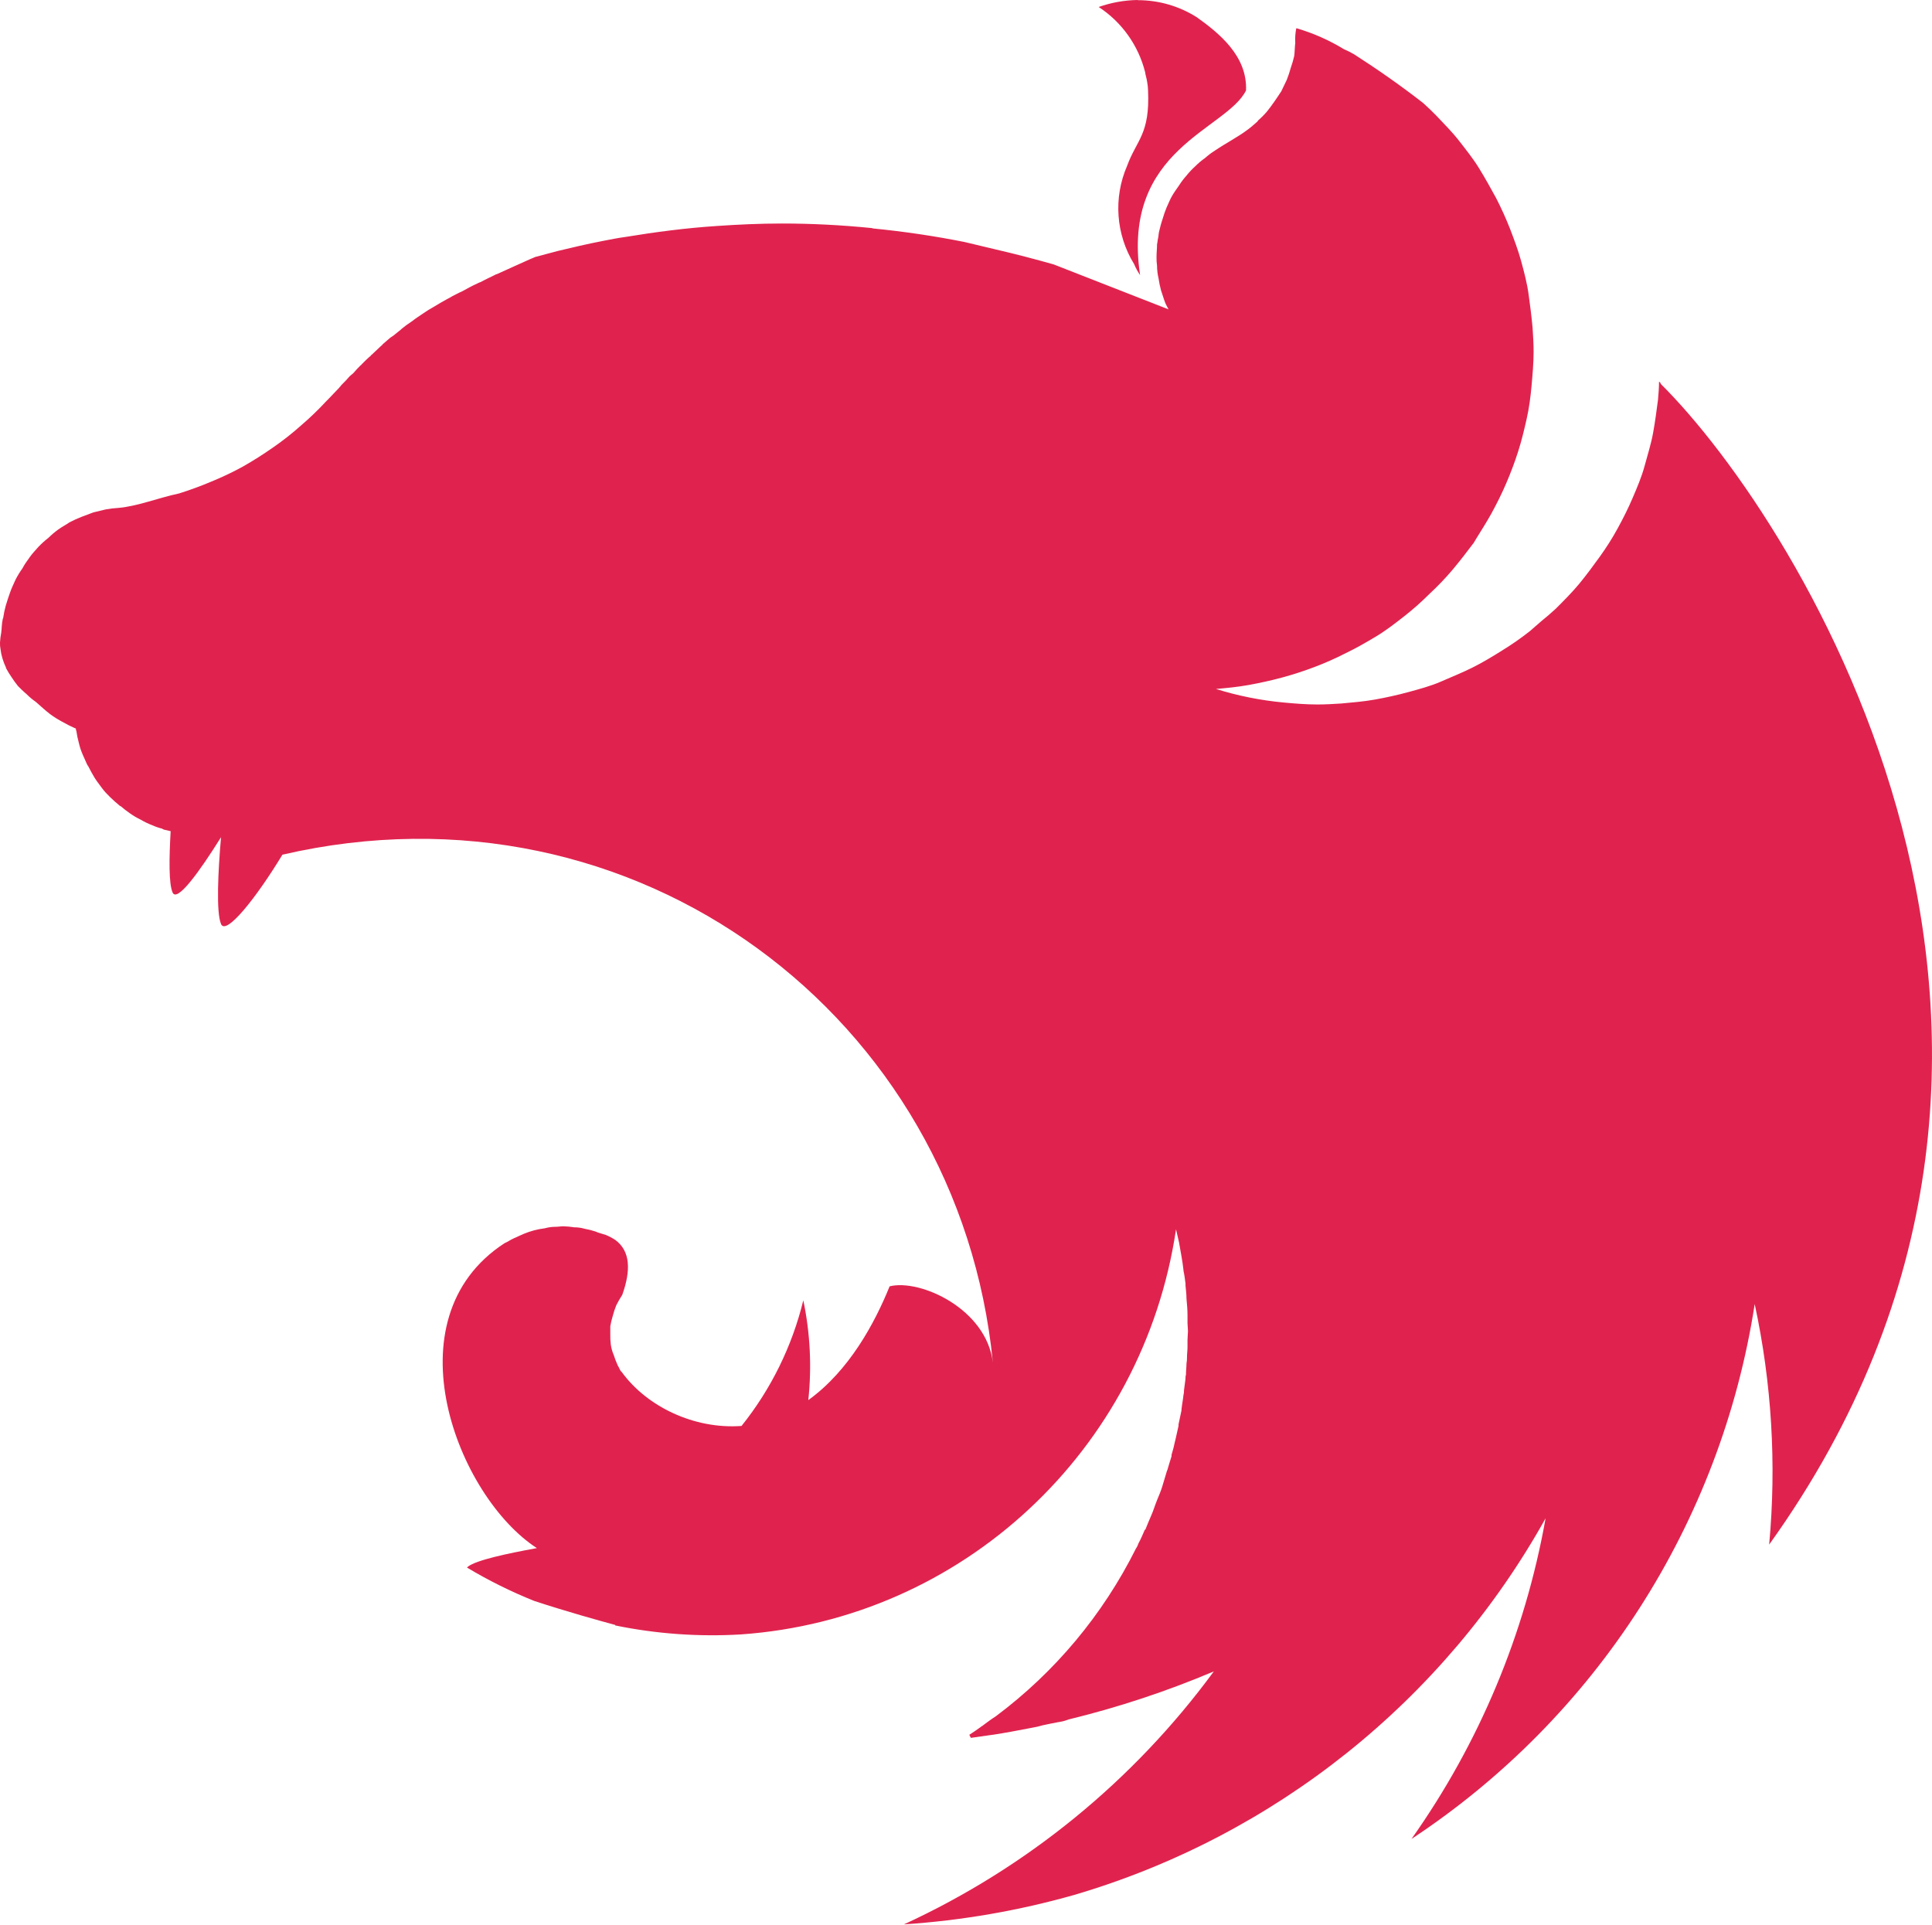
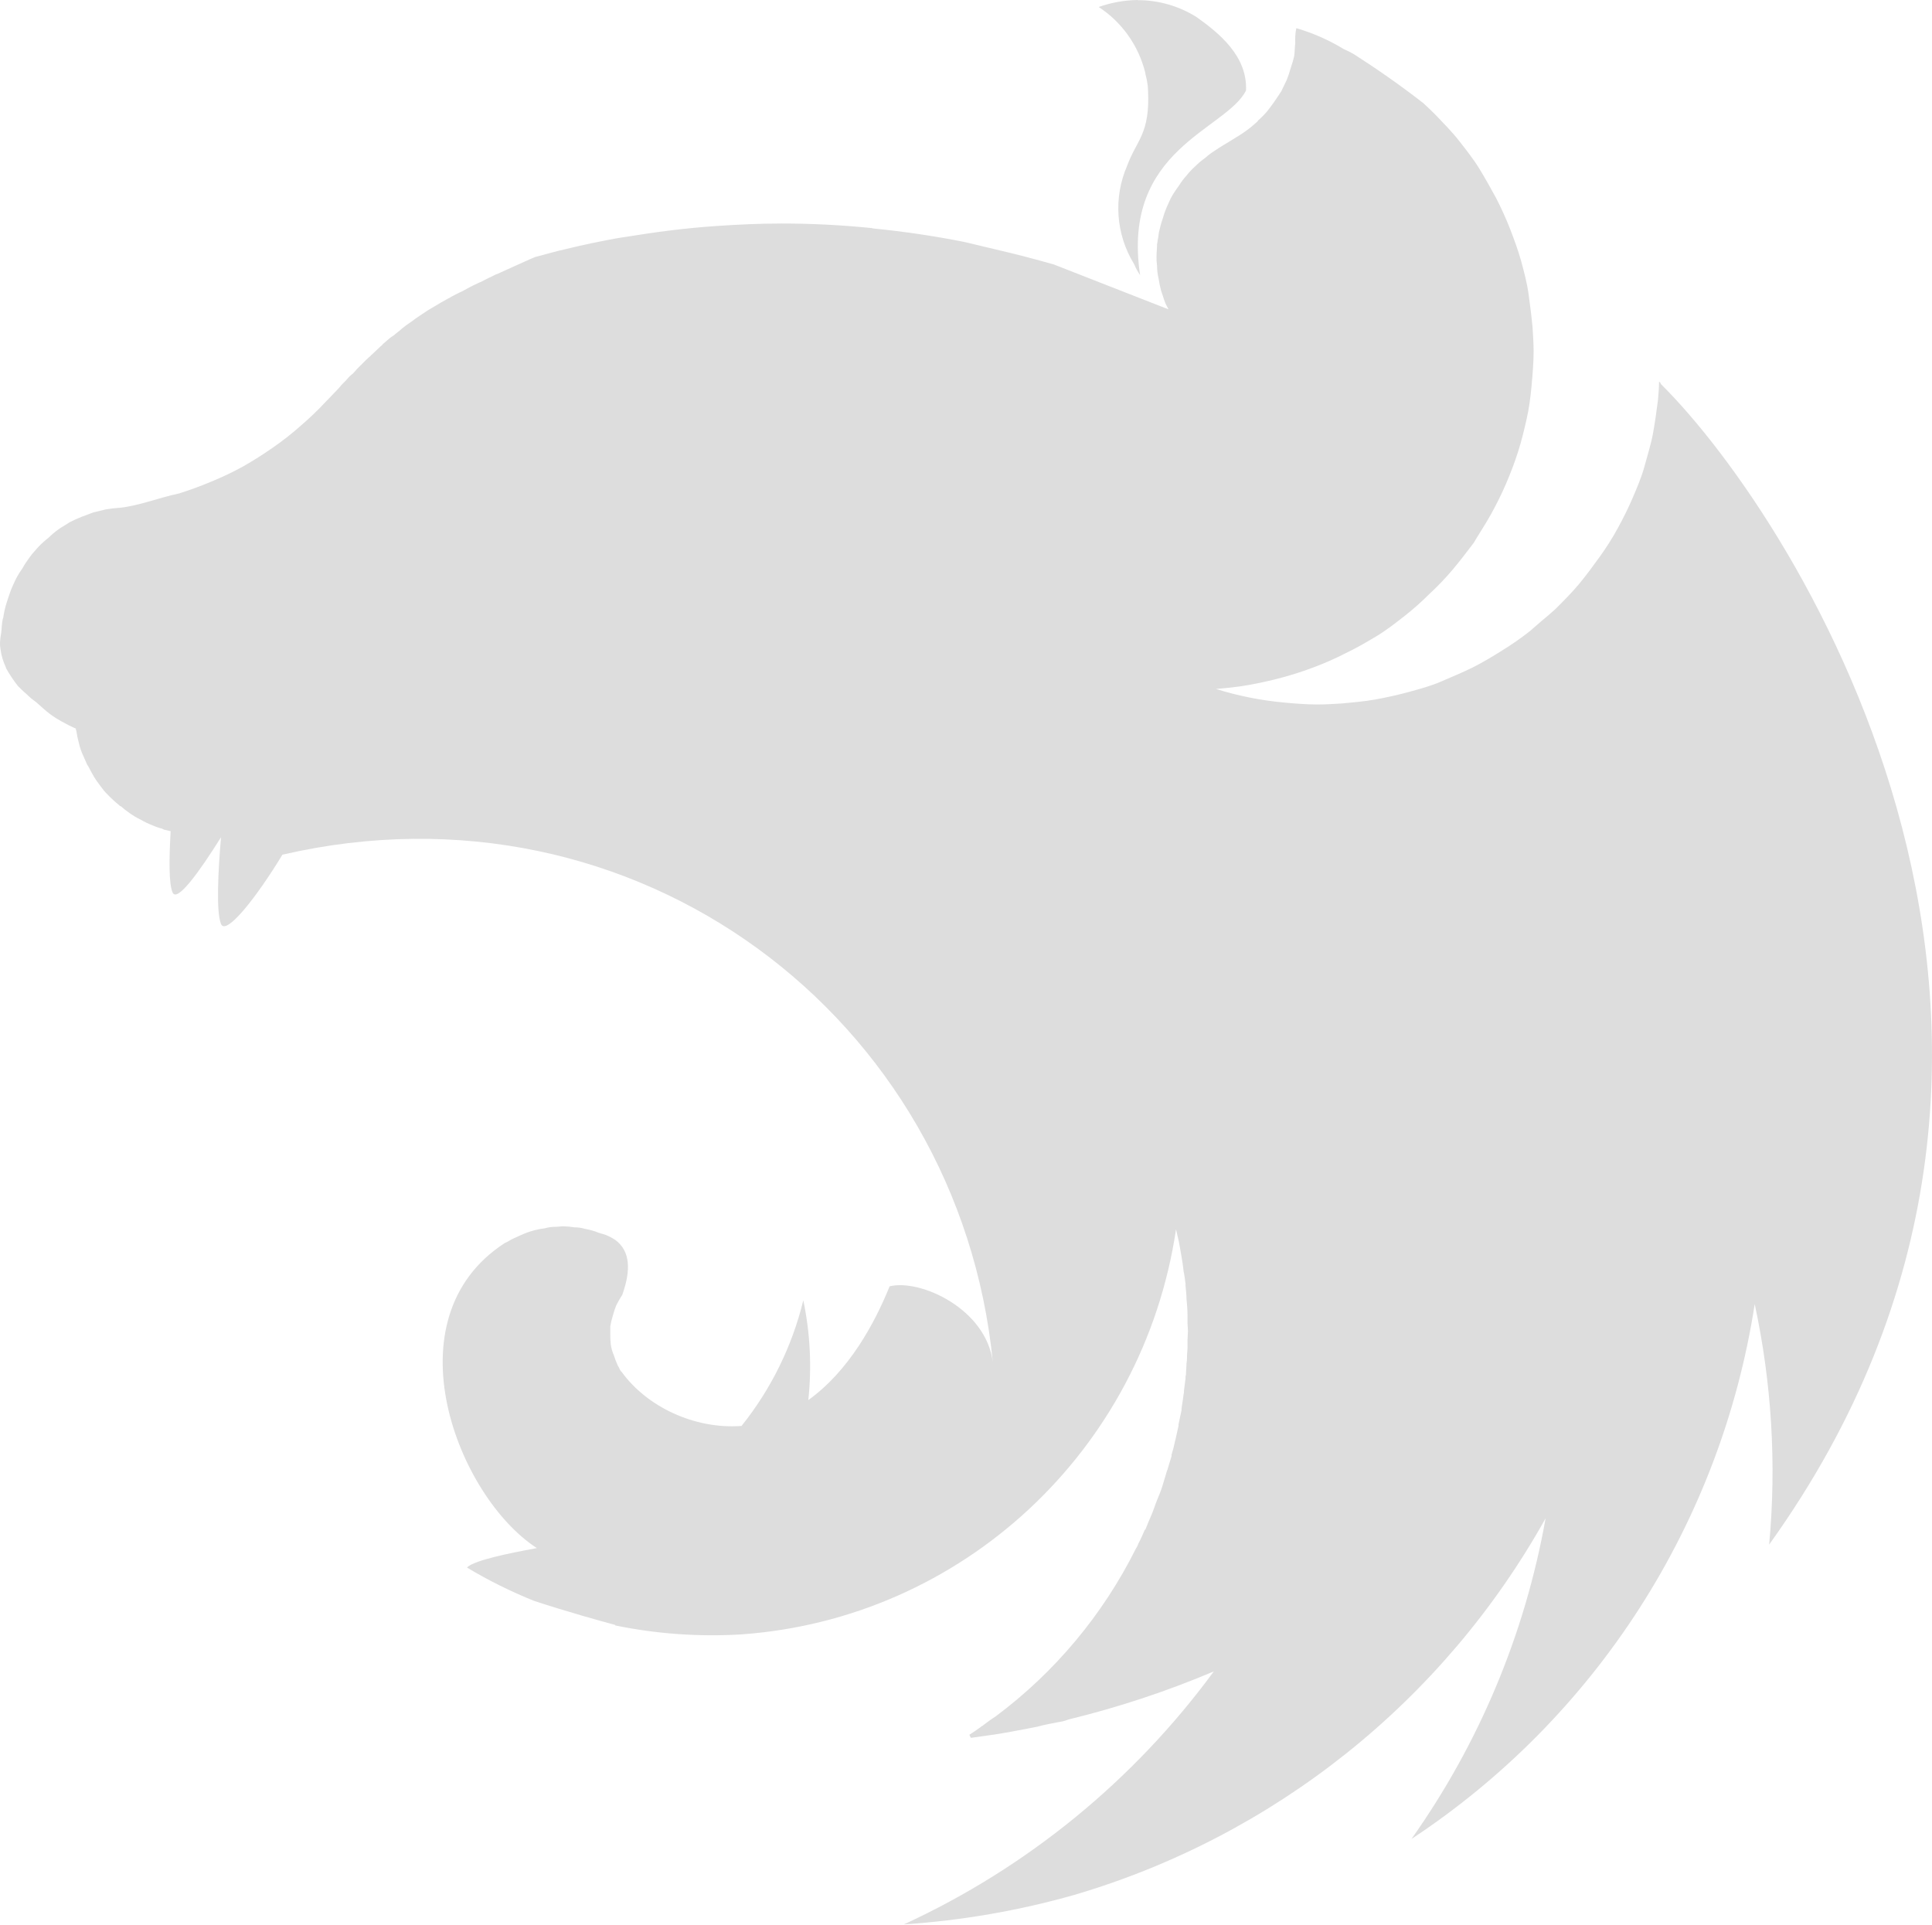
<svg xmlns="http://www.w3.org/2000/svg" viewBox="0 0 455.95 454.16">
  <defs>
-     <style>.a{fill:#e0234e;fill-rule:evenodd;}</style>
+     <style>
+     .a{fill:#ddd;fill-rule:evenodd;}
+     </style>
  </defs>
  <path class="a" d="M268.47,0a28.88,28.88,0,0,0-9.18,1.65A25.94,25.94,0,0,1,270.24,17c.11.82.35,1.41.47,2.23a12.84,12.84,0,0,1,.23,2.12c.47,10.36-2.71,11.66-4.94,17.78a25.13,25.13,0,0,0,1.65,23.2,13.78,13.78,0,0,0,1.41,2.59c-4.48-29.79,20.37-34.26,25-43.57.35-8.12-6.36-13.54-11.66-17.31a26,26,0,0,0-13.89-4Zm37.44,6.71a13.74,13.74,0,0,0-.23,3.42c-.12.94-.12,2.12-.24,3.06a25,25,0,0,1-.82,2.82,27.58,27.58,0,0,1-.94,2.83c-.47.94-.83,1.77-1.3,2.71-.35.47-.59.94-.94,1.41L300.73,24c-.59.83-1.17,1.65-1.76,2.36a19.29,19.29,0,0,1-2.12,2.12v.11c-.71.59-1.42,1.3-2.24,1.89-2.47,1.88-5.3,3.29-7.89,5.06a17.2,17.2,0,0,0-2.35,1.77,16.89,16.89,0,0,0-2.24,1.88A18.72,18.72,0,0,0,280,41.45a17.2,17.2,0,0,0-1.77,2.35c-.59.83-1.17,1.65-1.65,2.48S275.77,48,275.3,49a24.93,24.93,0,0,0-.94,2.71c-.36,1.06-.59,2-.83,3-.11.47-.11,1.06-.23,1.53s-.12.94-.24,1.41c0,.94-.12,2-.12,2.94a12.51,12.51,0,0,0,.12,2.12,13.12,13.12,0,0,0,.36,3,23.53,23.53,0,0,0,.58,2.82c.36,1,.59,1.89.95,2.83.23.59.59,1.18.82,1.65L248.69,62.41c-4.59-1.3-9.07-2.47-13.66-3.53l-7.42-1.77c-7.06-1.41-14.25-2.47-21.43-3.18-.23,0-.35-.12-.59-.12-7.06-.7-14-1.06-21.08-1.06-5.18,0-10.36.24-15.42.59-7.18.47-14.37,1.41-21.55,2.59-1.77.24-3.53.59-5.3.94-3.65.71-7.18,1.53-10.6,2.36l-5.29,1.41c-1.77.71-3.42,1.53-5.07,2.24l-3.88,1.76c-.24.12-.47.12-.59.24-1.18.59-2.24,1.06-3.3,1.65a5.59,5.59,0,0,0-.82.35c-1.3.59-2.59,1.3-3.65,1.89-.83.35-1.65.82-2.36,1.17a9.48,9.48,0,0,1-1.06.59c-1.06.59-2.12,1.18-3.06,1.77a32.72,32.72,0,0,0-2.83,1.76c-.82.59-1.64,1.06-2.35,1.65-.12.12-.24.12-.35.24a26.71,26.71,0,0,0-2.24,1.65l-.24.23-1.76,1.42c-.24.11-.47.35-.71.47-.59.47-1.18,1.06-1.77,1.53-.11.23-.35.35-.47.47-.7.71-1.41,1.29-2.12,2-.11,0-.11.12-.23.24-.71.58-1.41,1.29-2.12,2-.12.12-.12.23-.24.23-.59.59-1.17,1.18-1.76,1.89-.24.23-.59.47-.83.7-.59.71-1.29,1.42-2,2.12-.12.24-.35.36-.47.59-.94.94-1.77,1.89-2.71,2.83l-.35.35a71.21,71.21,0,0,1-6,5.77,67.1,67.1,0,0,1-6.59,5.18c-2.36,1.65-4.59,3.06-7.07,4.48a72.29,72.29,0,0,1-7.41,3.53c-2.48,1.06-5.07,2-7.66,2.82-4.94,1.06-10,3.07-14.36,3.42a24.71,24.71,0,0,0-2.95.35c-1.06.24-2,.47-2.94.71L19.19,122a29.39,29.39,0,0,0-2.82,1.29c-.83.59-1.77,1.06-2.59,1.65a19.78,19.78,0,0,0-2.36,2,20.63,20.63,0,0,0-2.35,2.12c-.71.83-1.42,1.53-2,2.36s-1.3,1.77-1.77,2.71a19.76,19.76,0,0,0-1.65,2.71c-.47,1.06-.94,2-1.3,3.06s-.7,2-1,3.06a21.77,21.77,0,0,0-.59,2.82c0,.12-.12.24-.12.36-.24,1.06-.24,2.47-.35,3.18A15.6,15.6,0,0,0,0,151.66a6.58,6.58,0,0,0,.12,1.53,12.3,12.3,0,0,0,.47,2.24,15.41,15.41,0,0,0,.82,2.12v.12a23.29,23.29,0,0,0,1.3,2.12,24.92,24.92,0,0,0,1.53,2.12c.59.59,1.29,1.29,2,1.88a16.16,16.16,0,0,0,2.24,1.88c2.82,2.48,3.53,3.3,7.18,5.19.59.35,1.18.58,1.89.94.11,0,.23.12.35.12a1,1,0,0,0,.12.58,21.57,21.57,0,0,0,.59,2.83,15.14,15.14,0,0,0,.94,2.83c.35.7.59,1.41.94,2.12a2.45,2.45,0,0,0,.35.58c.47.95.94,1.77,1.42,2.59s1.17,1.65,1.76,2.48,1.3,1.53,2,2.23,1.42,1.3,2.24,2a.43.43,0,0,0,.24.11,23.87,23.87,0,0,0,2.12,1.65,17.83,17.83,0,0,0,2.59,1.53,17.72,17.72,0,0,0,2.7,1.3,13.64,13.64,0,0,0,2.36.82c.12.12.23.12.47.24.47.12,1.06.23,1.53.35-.35,6.36-.47,12.37.47,14.49C41.8,213,47,205.83,52.16,197.59c-.7,8.12-1.17,17.66,0,20.48s8.36-6.24,14.49-16.36c83.48-19.31,159.67,38.38,167.67,119.87-1.53-12.72-17.19-19.79-24.37-18-3.53,8.71-9.54,19.9-19.19,26.85a75.59,75.59,0,0,0-1.18-23.55A76.23,76.23,0,0,1,175,336.53c-11.19.82-22.37-4.59-28.26-12.72-.47-.35-.59-1.06-.94-1.53a20.86,20.86,0,0,1-.95-2.47,9.55,9.55,0,0,1-.7-2.47,17.94,17.94,0,0,1-.12-2.59V313a18.44,18.44,0,0,1,.59-2.47,20,20,0,0,1,.82-2.48,27.33,27.33,0,0,1,1.42-2.47c2-5.65,2-10.24-1.65-12.95a14.4,14.4,0,0,0-2.24-1.18c-.47-.12-1.06-.35-1.53-.47s-.59-.23-.94-.35A18.58,18.58,0,0,0,138,290a8.72,8.72,0,0,0-2.47-.35,18.9,18.9,0,0,0-2.59-.24c-.59,0-1.18.12-1.77.12a9.42,9.42,0,0,0-2.59.35,18.82,18.82,0,0,0-4.94,1.3c-.83.35-1.53.7-2.36,1.06s-1.41.82-2.23,1.17c-27.44,17.9-11.07,59.82,7.65,71.95-7.07,1.29-14.25,2.83-16.25,4.36l-.24.23a112,112,0,0,0,15.9,7.89c7.54,2.47,15.54,4.71,19.08,5.65v.12a113.9,113.9,0,0,0,29.67,2.12c52.16-3.65,94.91-43.33,102.68-95.61.23,1.06.47,2,.7,3.06.36,2.12.83,4.36,1.06,6.59v.12c.24,1.06.36,2.12.48,3.06v.47c.11,1.06.23,2.12.23,3.06.12,1.3.24,2.6.24,3.89v1.88c0,.59.11,1.3.11,1.89s-.11,1.41-.11,2.12v1.65c0,.82-.12,1.53-.12,2.35a7.11,7.11,0,0,1-.12,1.53c0,.83-.12,1.65-.12,2.59a3.23,3.23,0,0,0-.12,1.06c-.11.94-.23,1.77-.35,2.71a3.2,3.2,0,0,1-.12,1.06c-.12,1.18-.35,2.24-.47,3.42v.23c-.23,1.06-.47,2.24-.7,3.3v.35c-.24,1.06-.48,2.12-.71,3.18,0,.12-.12.35-.12.47a31,31,0,0,1-.82,3.18v.35c-.36,1.18-.71,2.24-1,3.3a.39.39,0,0,0-.11.24c-.36,1.17-.71,2.35-1.06,3.53s-.83,2.24-1.3,3.41-.82,2.36-1.29,3.42-.95,2.24-1.42,3.41h-.11c-.48,1.06-.95,2.24-1.54,3.3a4.68,4.68,0,0,1-.35.82c-.12.12-.12.24-.23.36A111.58,111.58,0,0,1,235,405.06c-.94.59-1.89,1.3-2.83,2-.23.24-.59.36-.82.59-.83.59-1.65,1.18-2.59,1.77l.35.71h.12l4.94-.71h.12c3.06-.47,6.13-1.06,9.19-1.65a20.51,20.51,0,0,0,2.59-.59l1.65-.35c.82-.12,1.64-.35,2.47-.47s1.41-.36,2.12-.59a223.3,223.3,0,0,0,34.15-11.31,188.57,188.57,0,0,1-73.13,59.7,194.2,194.2,0,0,0,40.16-6.94,188.18,188.18,0,0,0,111.27-88.9A187.91,187.91,0,0,1,333.11,434a185.06,185.06,0,0,0,81-126.23,187.51,187.51,0,0,1,3.41,56.76C502.56,246,424.61,123.05,392,90.67c-.12-.24-.24-.35-.24-.59-.11.12-.11.12-.11.24,0-.12,0-.12-.12-.24,0,1.41-.12,2.83-.24,4.24-.35,2.71-.7,5.3-1.17,7.89s-1.3,5.18-2,7.77-1.76,5.06-2.82,7.54-2.24,4.82-3.53,7.18-2.71,4.59-4.24,6.71-3.18,4.36-4.83,6.36-3.65,4-5.54,5.89c-1.17,1.06-2.23,2-3.41,2.94-.94.82-1.77,1.53-2.71,2.36a69,69,0,0,1-6.59,4.59c-2.24,1.41-4.59,2.82-6.95,4s-5,2.24-7.42,3.3-5.06,1.76-7.65,2.47-5.3,1.3-7.89,1.77-5.42.7-8,.94c-1.88.12-3.77.23-5.65.23-2.71,0-5.42-.23-8-.47A77.88,77.88,0,0,1,287,162.61h-.12c2.59-.23,5.18-.47,7.77-.94s5.3-1.06,7.89-1.76,5.18-1.54,7.65-2.48a71.45,71.45,0,0,0,7.42-3.29c2.47-1.18,4.71-2.48,7.07-3.89s4.47-3.06,6.59-4.71a64.5,64.5,0,0,0,6-5.3,65.53,65.53,0,0,0,5.53-5.77c1.77-2.12,3.41-4.24,5-6.36.23-.35.47-.82.7-1.17,1.18-1.89,2.36-3.77,3.42-5.66,1.29-2.35,2.47-4.71,3.53-7.18s2-4.94,2.83-7.54,1.41-5.06,2-7.65.94-5.3,1.17-7.89.48-5.41.48-8c0-1.88-.12-3.76-.24-5.65-.24-2.71-.59-5.3-.94-7.89s-1.06-5.3-1.77-7.89-1.65-5.06-2.59-7.53a79.84,79.84,0,0,0-3.3-7.3c-1.29-2.36-2.59-4.71-4-7s-3.06-4.36-4.71-6.48-3.53-4-5.42-6c-.94-.94-2-2-3.06-2.94-5.3-4.13-10.83-8-16.36-11.54a20.77,20.77,0,0,0-2.36-1.18,46.21,46.21,0,0,0-11.19-4.95Z" />
</svg>
